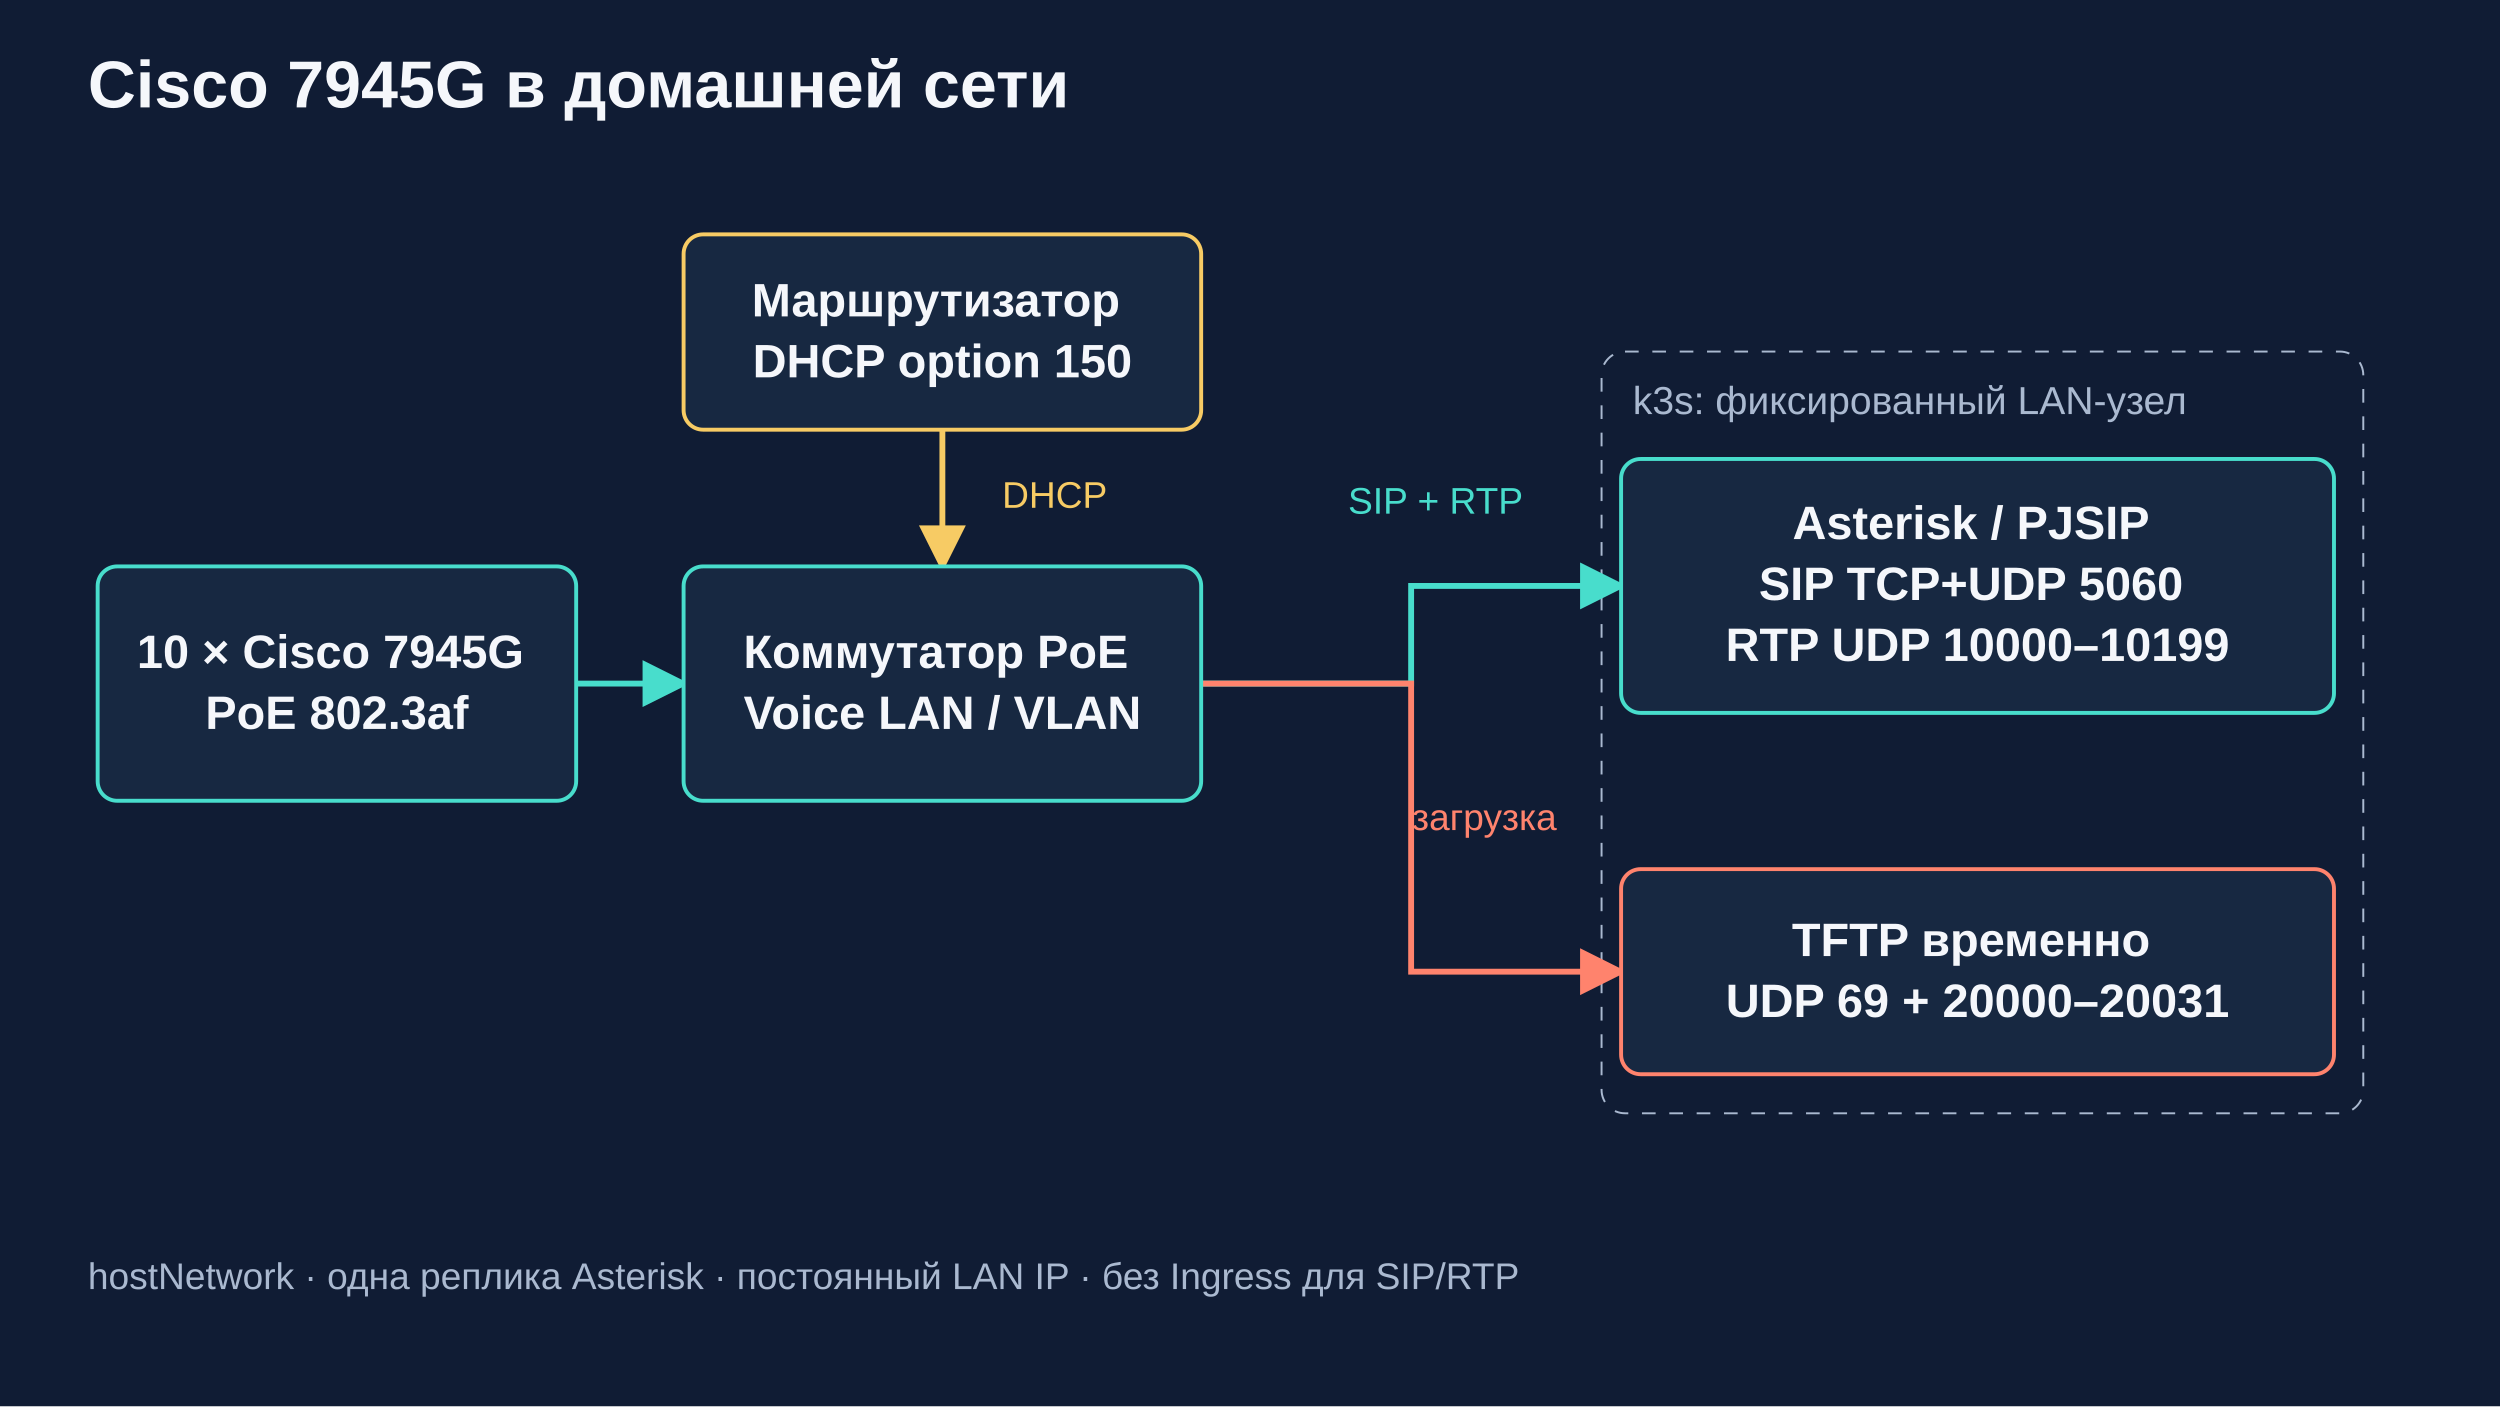
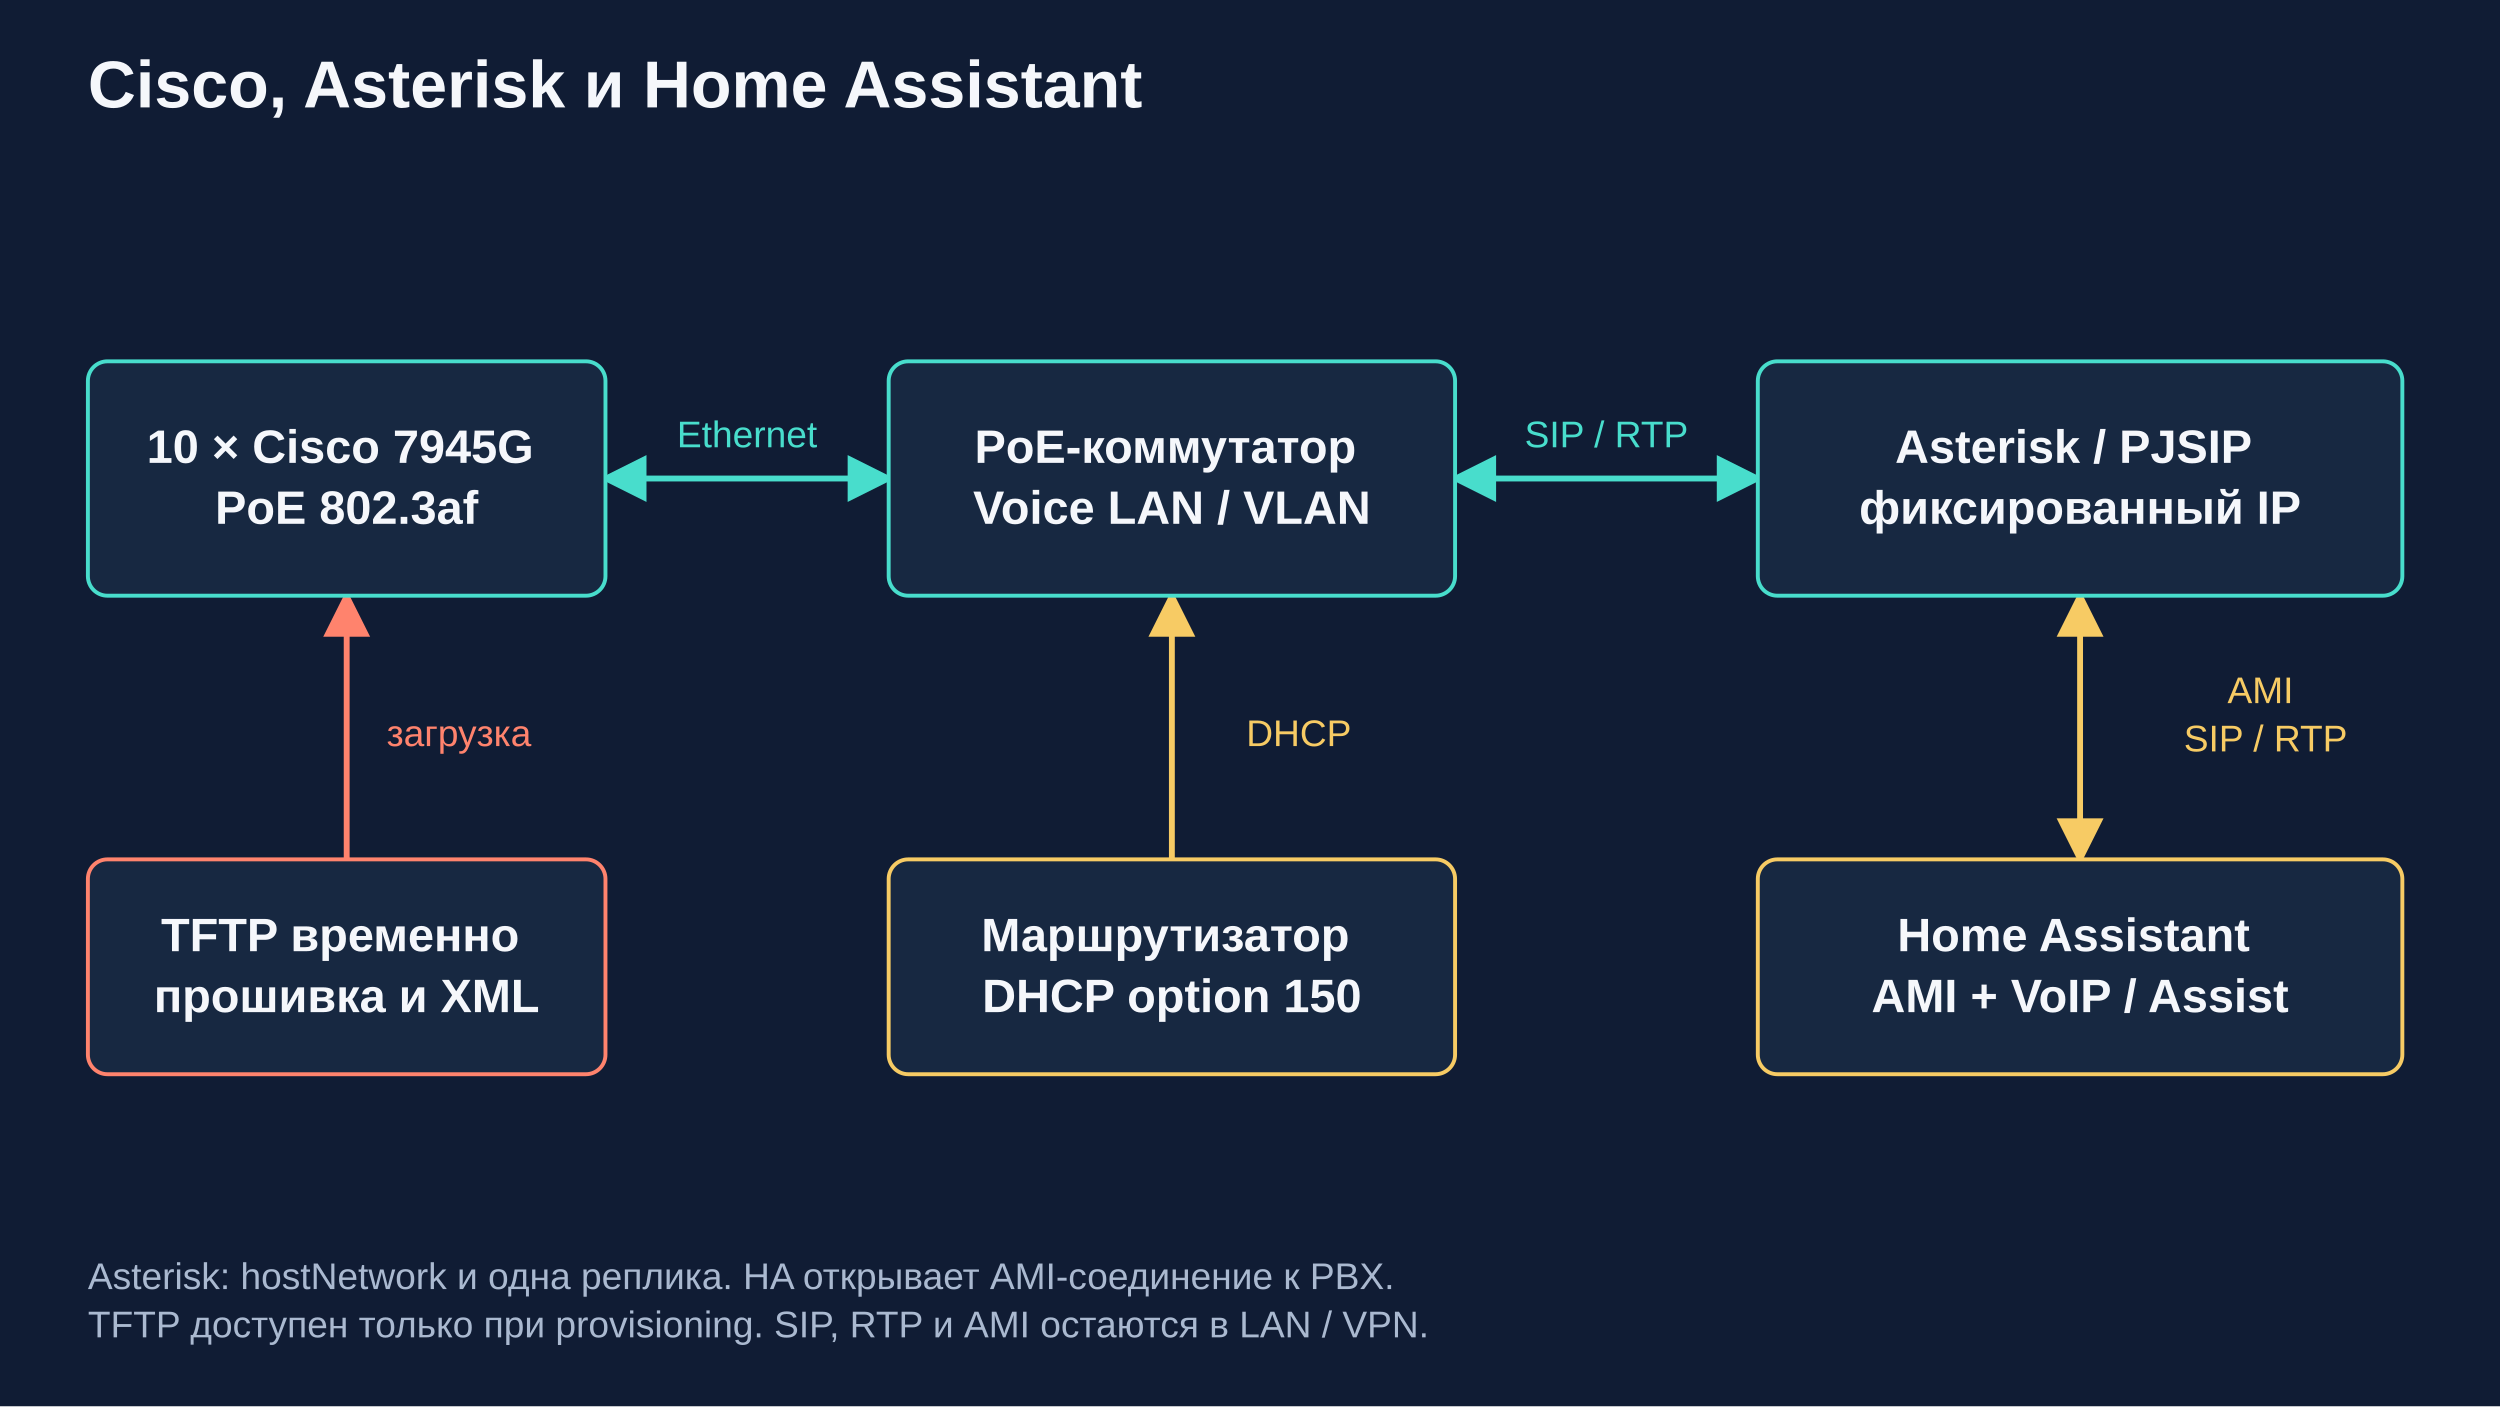
<svg xmlns="http://www.w3.org/2000/svg" viewBox="0 0 1280 720" role="img" aria-labelledby="title desc">
  <defs>
-     <marker id="arrow" markerWidth="8" markerHeight="8" refX="7" refY="4" orient="auto-start-reverse">
-       <path d="M0,0 L8,4 L0,8" fill="context-stroke" />
+     <marker id="arrow-48DDCC" markerWidth="8" markerHeight="8" refX="7" refY="4" orient="auto-start-reverse">
+       <path d="M0,0 L8,4 L0,8" fill="#48DDCC" />
+     </marker>
+     <marker id="arrow-FF836D" markerWidth="8" markerHeight="8" refX="7" refY="4" orient="auto-start-reverse">
+       <path d="M0,0 L8,4 L0,8" fill="#FF836D" />
+     </marker>
+     <marker id="arrow-F7CB64" markerWidth="8" markerHeight="8" refX="7" refY="4" orient="auto-start-reverse">
+       <path d="M0,0 L8,4 L0,8" fill="#F7CB64" />
    </marker>
  </defs>
  <rect width="1280" height="720" fill="#101C34" />
  <text x="45" y="55" font-family="Arial, sans-serif" font-size="34" fill="#F5F7FB" font-weight="700" text-anchor="start">
-     <tspan x="45" dy="0">Cisco 7945G в домашней сети</tspan>
+     <tspan x="45" dy="0">Cisco, Asterisk и Home Assistant</tspan>
  </text>
-   <rect x="820" y="180" width="390" height="390" rx="12" fill="none" stroke="#AAB9D0" stroke-dasharray="7 7" />
-   <text x="836" y="212" font-family="Arial, sans-serif" font-size="20" fill="#AAB9D0" font-weight="400" text-anchor="start">
-     <tspan x="836" dy="0">k3s: фиксированный LAN-узел</tspan>
+   <path d="M310,245 L455,245" fill="none" stroke="#48DDCC" stroke-width="3" marker-start="url(#arrow-48DDCC)" marker-end="url(#arrow-48DDCC)" />
+   <text x="382.5" y="229" font-family="Arial, sans-serif" font-size="19" fill="#48DDCC" font-weight="400" text-anchor="middle">
+     <tspan x="382.5" dy="0">Ethernet</tspan>
  </text>
-   <path d="M295,350 L350,350" fill="none" stroke="#48DDCC" stroke-width="3" marker-end="url(#arrow)" />
-   <path d="M482.5,220 L482.5,290" fill="none" stroke="#F7CB64" stroke-width="3" marker-end="url(#arrow)" />
-   <text x="540" y="260" font-family="Arial, sans-serif" font-size="19" fill="#F7CB64" font-weight="400" text-anchor="middle">
-     <tspan x="540" dy="0">DHCP</tspan>
+   <path d="M745,245 L900,245" fill="none" stroke="#48DDCC" stroke-width="3" marker-start="url(#arrow-48DDCC)" marker-end="url(#arrow-48DDCC)" />
+   <text x="822.5" y="229" font-family="Arial, sans-serif" font-size="19" fill="#48DDCC" font-weight="400" text-anchor="middle">
+     <tspan x="822.5" dy="0">SIP / RTP</tspan>
  </text>
-   <path d="M615,350 H722.5 V300 H830" fill="none" stroke="#48DDCC" stroke-width="3" marker-end="url(#arrow)" />
-   <text x="735" y="263" font-family="Arial, sans-serif" font-size="19" fill="#48DDCC" font-weight="400" text-anchor="middle">
-     <tspan x="735" dy="0">SIP + RTP</tspan>
+   <path d="M600,440 L600,305" fill="none" stroke="#F7CB64" stroke-width="3" marker-end="url(#arrow-F7CB64)" />
+   <text x="665" y="382" font-family="Arial, sans-serif" font-size="19" fill="#F7CB64" font-weight="400" text-anchor="middle">
+     <tspan x="665" dy="0">DHCP</tspan>
  </text>
-   <path d="M615,350 H722.5 V497.5 H830" fill="none" stroke="#FF836D" stroke-width="3" marker-end="url(#arrow)" />
-   <text x="760" y="425" font-family="Arial, sans-serif" font-size="19" fill="#FF836D" font-weight="400" text-anchor="middle">
-     <tspan x="760" dy="0">загрузка</tspan>
+   <path d="M177.5,440 L177.5,305" fill="none" stroke="#FF836D" stroke-width="3" marker-end="url(#arrow-FF836D)" />
+   <text x="235" y="382" font-family="Arial, sans-serif" font-size="19" fill="#FF836D" font-weight="400" text-anchor="middle">
+     <tspan x="235" dy="0">загрузка</tspan>
  </text>
-   <rect x="50" y="290" width="245" height="120" rx="10" fill="#172841" stroke="#48DDCC" stroke-width="2" />
-   <text x="172.5" y="342" font-family="Arial, sans-serif" font-size="24" fill="#F5F7FB" font-weight="600" text-anchor="middle">
-     <tspan x="172.5" dy="0">10 × Cisco 7945G</tspan>
-     <tspan x="172.5" dy="31.2">PoE 802.3af</tspan>
+   <path d="M1065,305 L1065,440" fill="none" stroke="#F7CB64" stroke-width="3" marker-start="url(#arrow-F7CB64)" marker-end="url(#arrow-F7CB64)" />
+   <text x="1160" y="360" font-family="Arial, sans-serif" font-size="19" fill="#F7CB64" font-weight="400" text-anchor="middle">
+     <tspan x="1160" dy="0">AMI</tspan>
+     <tspan x="1160" dy="24.7">SIP / RTP</tspan>
  </text>
-   <rect x="350" y="290" width="265" height="120" rx="10" fill="#172841" stroke="#48DDCC" stroke-width="2" />
-   <text x="482.5" y="342" font-family="Arial, sans-serif" font-size="24" fill="#F5F7FB" font-weight="600" text-anchor="middle">
-     <tspan x="482.5" dy="0">Коммутатор PoE</tspan>
-     <tspan x="482.5" dy="31.2">Voice LAN / VLAN</tspan>
+   <rect x="45" y="185" width="265" height="120" rx="10" fill="#172841" stroke="#48DDCC" stroke-width="2" />
+   <text x="177.5" y="237" font-family="Arial, sans-serif" font-size="24" fill="#F5F7FB" font-weight="600" text-anchor="middle">
+     <tspan x="177.5" dy="0">10 × Cisco 7945G</tspan>
+     <tspan x="177.5" dy="31.2">PoE 802.3af</tspan>
  </text>
-   <rect x="350" y="120" width="265" height="100" rx="10" fill="#172841" stroke="#F7CB64" stroke-width="2" />
-   <text x="482.5" y="162" font-family="Arial, sans-serif" font-size="24" fill="#F5F7FB" font-weight="600" text-anchor="middle">
-     <tspan x="482.5" dy="0">Маршрутизатор</tspan>
-     <tspan x="482.5" dy="31.2">DHCP option 150</tspan>
+   <rect x="455" y="185" width="290" height="120" rx="10" fill="#172841" stroke="#48DDCC" stroke-width="2" />
+   <text x="600" y="237" font-family="Arial, sans-serif" font-size="24" fill="#F5F7FB" font-weight="600" text-anchor="middle">
+     <tspan x="600" dy="0">PoE-коммутатор</tspan>
+     <tspan x="600" dy="31.2">Voice LAN / VLAN</tspan>
  </text>
-   <rect x="830" y="235" width="365" height="130" rx="10" fill="#172841" stroke="#48DDCC" stroke-width="2" />
-   <text x="1012.5" y="276" font-family="Arial, sans-serif" font-size="24" fill="#F5F7FB" font-weight="600" text-anchor="middle">
-     <tspan x="1012.5" dy="0">Asterisk / PJSIP</tspan>
-     <tspan x="1012.5" dy="31.2">SIP TCP+UDP 5060</tspan>
-     <tspan x="1012.5" dy="31.2">RTP UDP 10000–10199</tspan>
+   <rect x="900" y="185" width="330" height="120" rx="10" fill="#172841" stroke="#48DDCC" stroke-width="2" />
+   <text x="1065" y="237" font-family="Arial, sans-serif" font-size="24" fill="#F5F7FB" font-weight="600" text-anchor="middle">
+     <tspan x="1065" dy="0">Asterisk / PJSIP</tspan>
+     <tspan x="1065" dy="31.2">фиксированный IP</tspan>
  </text>
-   <rect x="830" y="445" width="365" height="105" rx="10" fill="#172841" stroke="#FF836D" stroke-width="2" />
-   <text x="1012.5" y="489.5" font-family="Arial, sans-serif" font-size="24" fill="#F5F7FB" font-weight="600" text-anchor="middle">
-     <tspan x="1012.5" dy="0">TFTP временно</tspan>
-     <tspan x="1012.5" dy="31.2">UDP 69 + 20000–20031</tspan>
+   <rect x="455" y="440" width="290" height="110" rx="10" fill="#172841" stroke="#F7CB64" stroke-width="2" />
+   <text x="600" y="487" font-family="Arial, sans-serif" font-size="24" fill="#F5F7FB" font-weight="600" text-anchor="middle">
+     <tspan x="600" dy="0">Маршрутизатор</tspan>
+     <tspan x="600" dy="31.2">DHCP option 150</tspan>
+   </text>
+   <rect x="45" y="440" width="265" height="110" rx="10" fill="#172841" stroke="#FF836D" stroke-width="2" />
+   <text x="177.5" y="487" font-family="Arial, sans-serif" font-size="24" fill="#F5F7FB" font-weight="600" text-anchor="middle">
+     <tspan x="177.5" dy="0">TFTP временно</tspan>
+     <tspan x="177.5" dy="31.2">прошивка и XML</tspan>
+   </text>
+   <rect x="900" y="440" width="330" height="110" rx="10" fill="#172841" stroke="#F7CB64" stroke-width="2" />
+   <text x="1065" y="487" font-family="Arial, sans-serif" font-size="24" fill="#F5F7FB" font-weight="600" text-anchor="middle">
+     <tspan x="1065" dy="0">Home Assistant</tspan>
+     <tspan x="1065" dy="31.2">AMI + VoIP / Assist</tspan>
  </text>
  <text x="45" y="660" font-family="Arial, sans-serif" font-size="19" fill="#AAB9D0" font-weight="400" text-anchor="start">
-     <tspan x="45" dy="0">hostNetwork · одна реплика Asterisk · постоянный LAN IP · без Ingress для SIP/RTP</tspan>
+     <tspan x="45" dy="0">Asterisk: hostNetwork и одна реплика. HA открывает AMI-соединение к PBX.</tspan>
+     <tspan x="45" dy="24.7">TFTP доступен только при provisioning. SIP, RTP и AMI остаются в LAN / VPN.</tspan>
  </text>
</svg>
